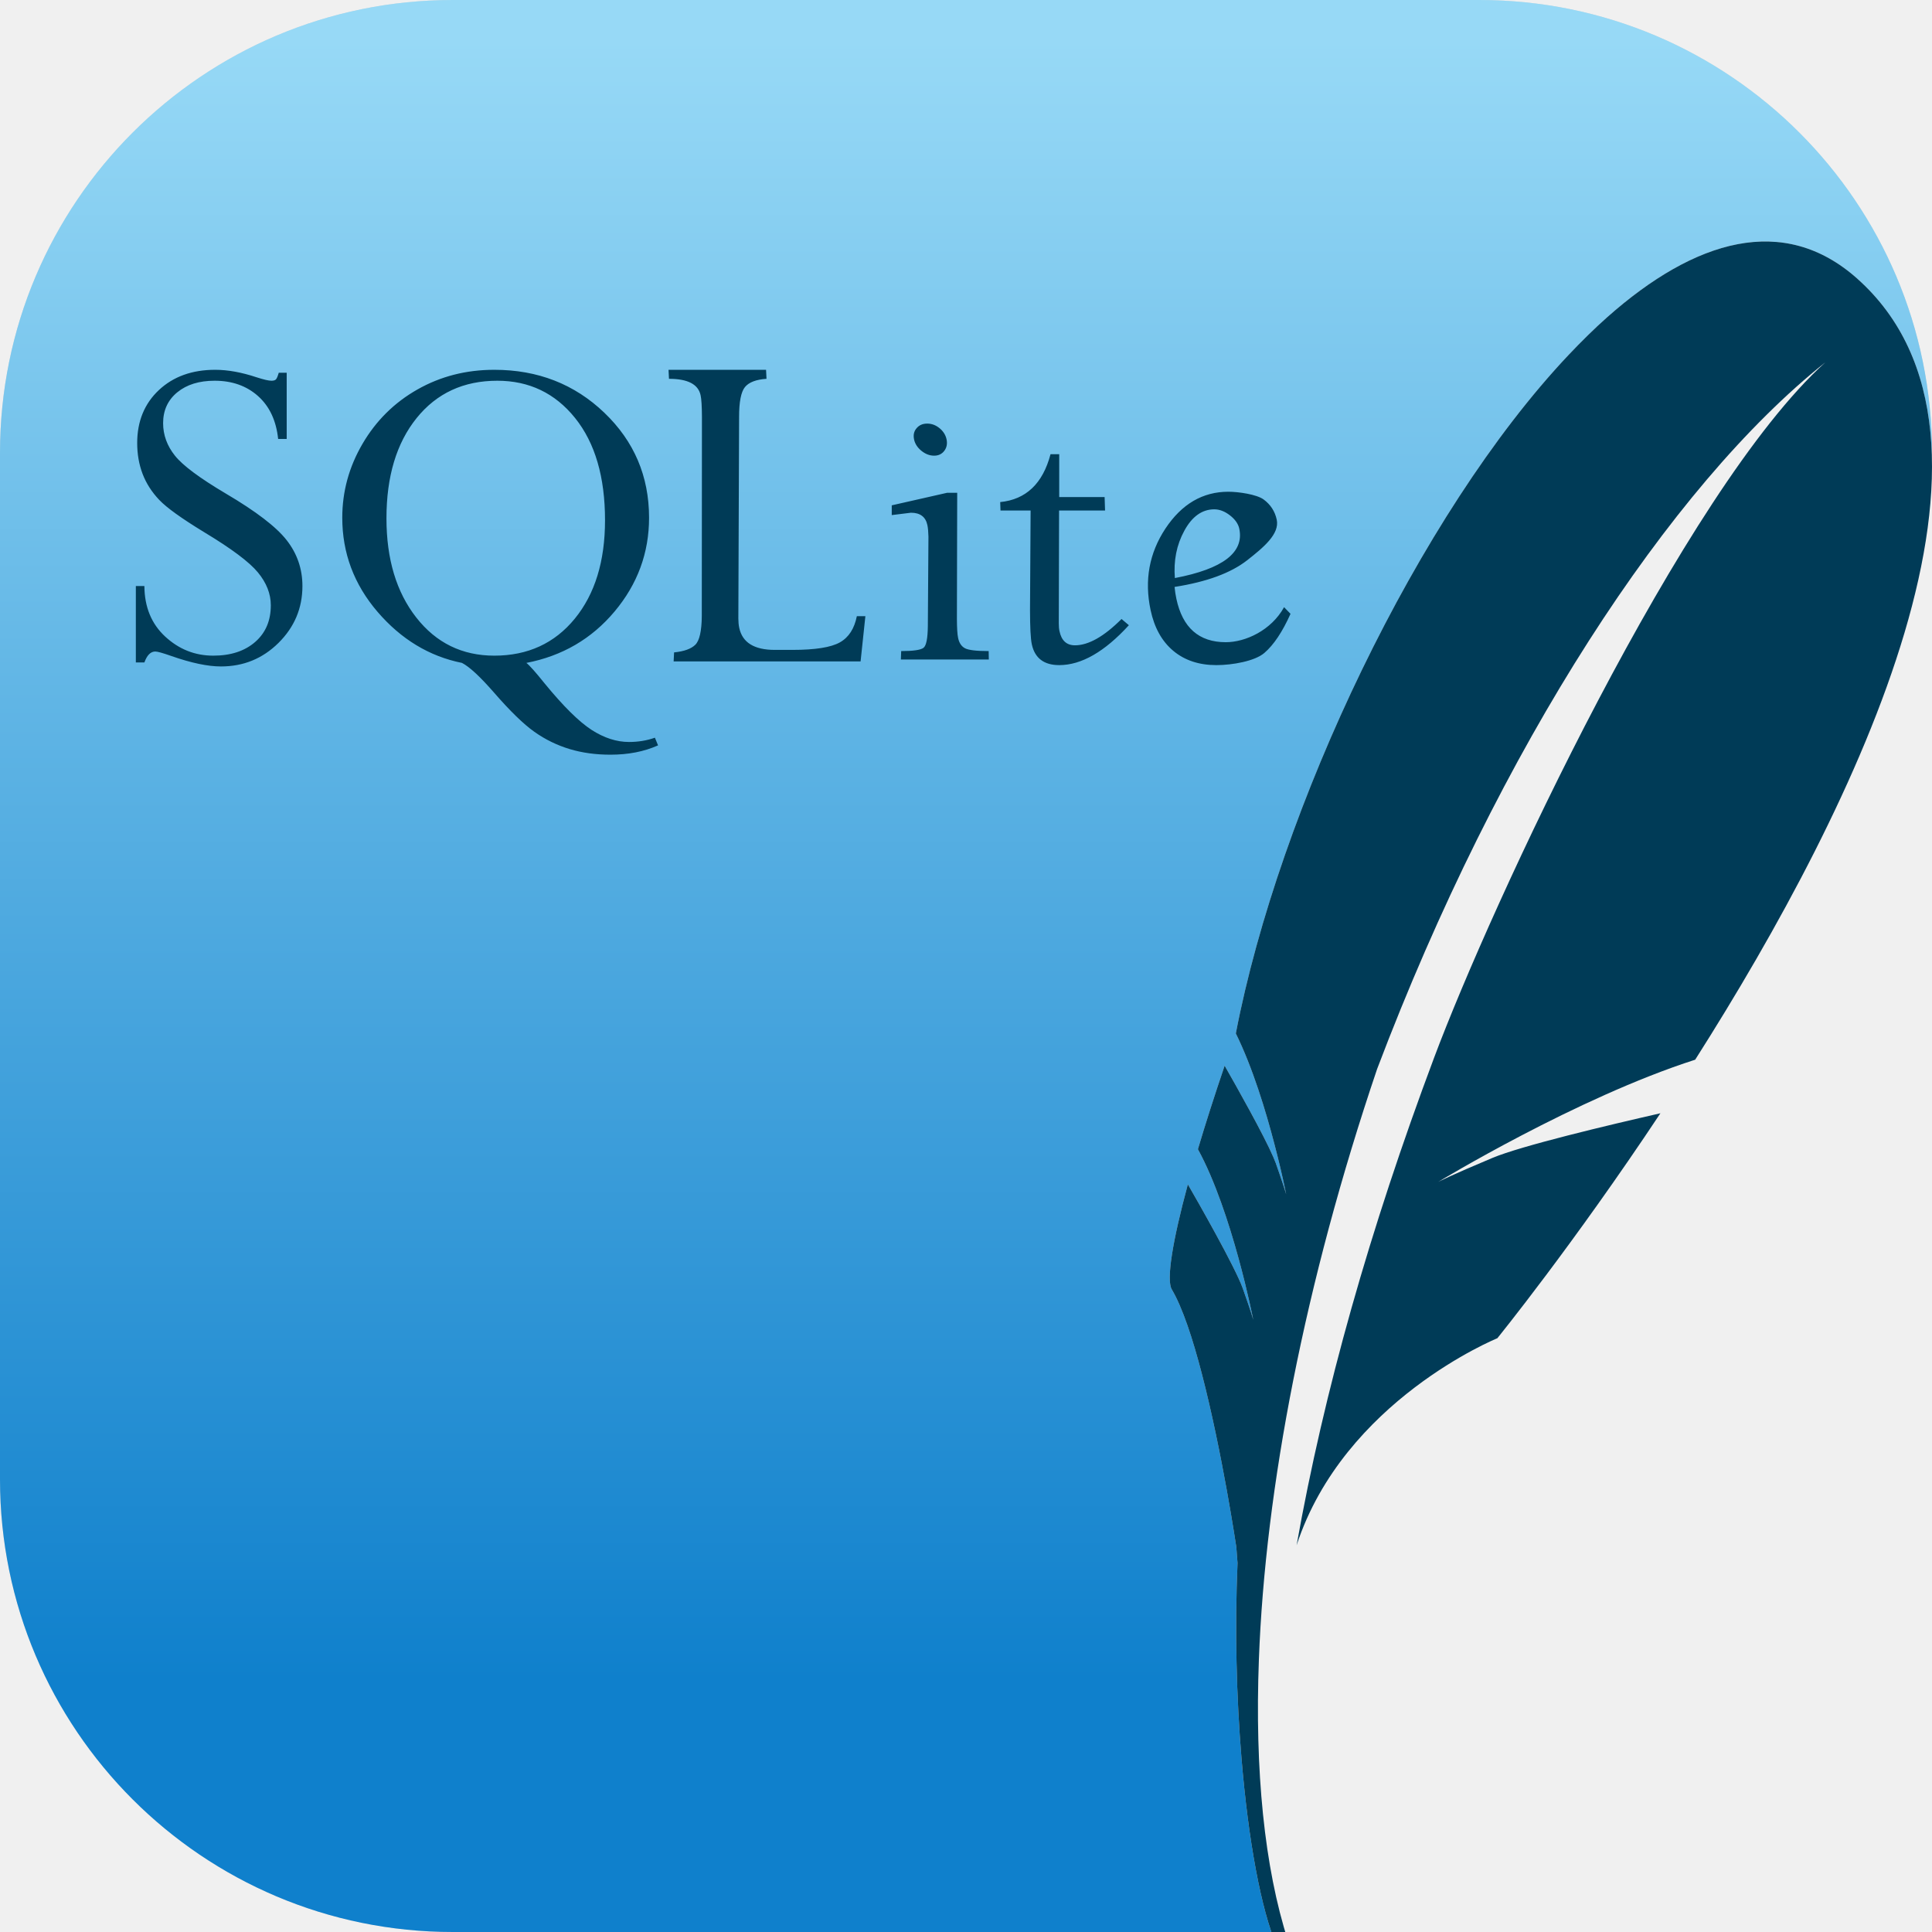
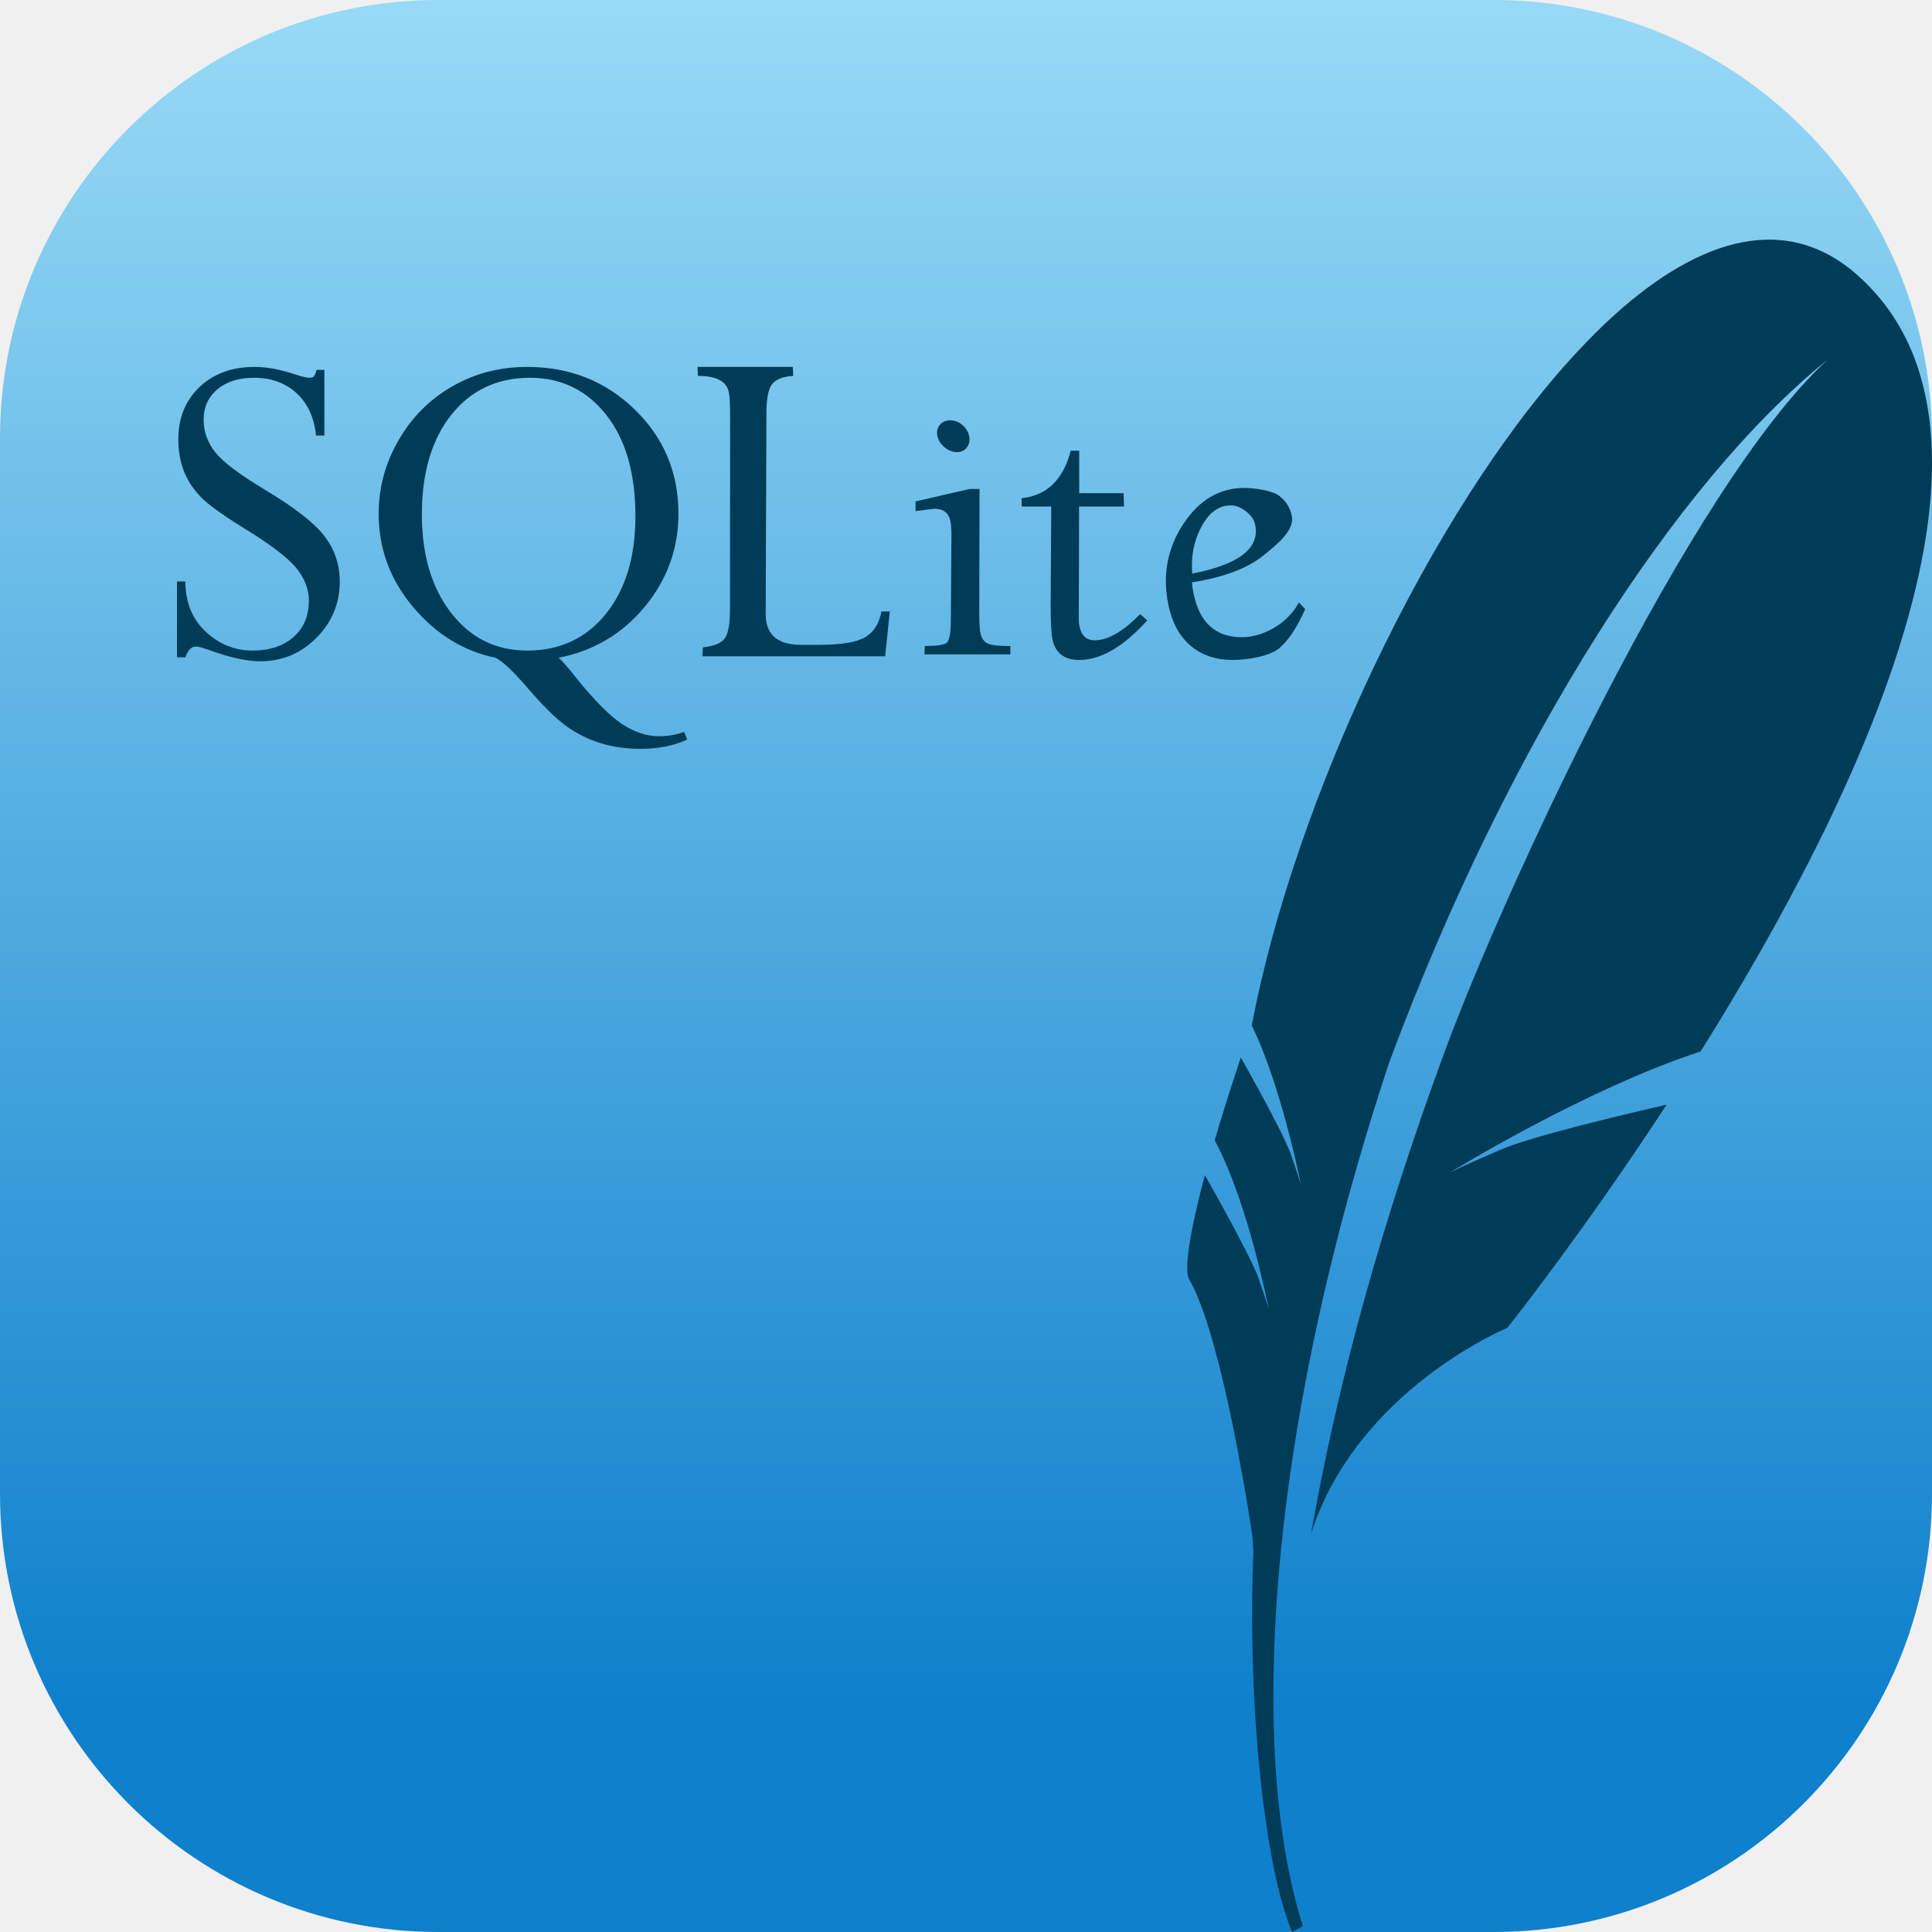
<svg xmlns="http://www.w3.org/2000/svg" width="256" height="256" viewBox="0 0 256 256" fill="none">
-   <g clip-path="url(#clip0_307_145)">
-     <path d="M60 0C26.863 0 0 26.863 0 60V196C0 229.137 26.863 256 60 256H168.46C166.681 250.757 165.288 242.454 164.504 232.977C163.829 224.825 163.605 215.806 163.979 207.107C163.878 205.821 163.817 204.985 163.817 204.985C163.817 204.985 161.943 192.375 159.246 182.016C158.052 177.418 156.693 173.26 155.266 170.85C154.531 169.607 155.346 164.499 157.397 156.934C158.597 159.005 163.66 167.866 164.677 170.722C165.822 173.95 166.062 174.875 166.062 174.875C166.062 174.875 163.285 160.603 158.729 152.275C159.728 148.908 160.921 145.187 162.271 141.209C163.849 143.976 167.436 150.33 168.732 153.341C168.852 153.62 168.96 153.882 169.039 154.098C169.223 154.62 169.378 155.063 169.517 155.469C170.248 157.587 170.426 158.261 170.426 158.261C170.426 158.261 170.155 156.875 169.651 154.737C169.438 153.834 169.173 152.772 168.878 151.641C167.73 147.232 165.986 141.46 163.753 136.937C169.485 107.143 187.934 68.13 207.81 47.069C209.523 45.255 211.244 43.558 212.968 42.028C224.587 31.727 236.36 28.248 246.083 36.91C253.117 43.177 255.995 51.835 256 61.8V60C256 26.863 229.137 0 196 0H60Z" fill="#D9D9D9" />
-     <path d="M60 0C26.863 0 0 26.863 0 60V196C0 229.137 26.863 256 60 256H168.46C166.681 250.757 165.288 242.454 164.504 232.977C163.829 224.825 163.605 215.806 163.979 207.107C163.878 205.821 163.817 204.985 163.817 204.985C163.817 204.985 161.943 192.375 159.246 182.016C158.052 177.418 156.693 173.26 155.266 170.85C154.531 169.607 155.346 164.499 157.397 156.934C158.597 159.005 163.66 167.866 164.677 170.722C165.822 173.95 166.062 174.875 166.062 174.875C166.062 174.875 163.285 160.603 158.729 152.275C159.728 148.908 160.921 145.187 162.271 141.209C163.849 143.976 167.436 150.33 168.732 153.341C168.852 153.62 168.96 153.882 169.039 154.098C169.223 154.62 169.378 155.063 169.517 155.469C170.248 157.587 170.426 158.261 170.426 158.261C170.426 158.261 170.155 156.875 169.651 154.737C169.438 153.834 169.173 152.772 168.878 151.641C167.73 147.232 165.986 141.46 163.753 136.937C169.485 107.143 187.934 68.13 207.81 47.069C209.523 45.255 211.244 43.558 212.968 42.028C224.587 31.727 236.36 28.248 246.083 36.91C253.117 43.177 255.995 51.835 256 61.8V60C256 26.863 229.137 0 196 0H60Z" fill="url(#paint0_linear_307_145)" />
-     <path d="M246.083 36.91C236.36 28.248 224.587 31.727 212.968 42.028C211.244 43.558 209.523 45.255 207.81 47.069C187.934 68.13 169.485 107.143 163.753 136.937C165.986 141.46 167.73 147.232 168.878 151.641C169.173 152.772 169.438 153.834 169.651 154.737C170.155 156.875 170.426 158.261 170.426 158.261C170.426 158.261 170.248 157.587 169.517 155.469C169.378 155.063 169.223 154.62 169.039 154.098C168.96 153.882 168.852 153.62 168.732 153.341C167.436 150.33 163.849 143.976 162.271 141.209C160.921 145.187 159.728 148.908 158.729 152.275C163.285 160.603 166.062 174.875 166.062 174.875C166.062 174.875 165.822 173.95 164.677 170.722C163.66 167.866 158.597 159.005 157.397 156.934C155.346 164.499 154.531 169.607 155.266 170.85C156.693 173.26 158.052 177.418 159.246 182.016C161.943 192.375 163.817 204.985 163.817 204.985C163.817 204.985 163.878 205.821 163.979 207.107C163.605 215.806 163.829 224.825 164.504 232.977C165.397 243.768 167.079 253.039 169.223 258L170.678 257.207C167.53 247.433 166.251 234.623 166.811 219.849C167.658 197.268 172.861 170.036 182.473 141.653C198.713 98.806 221.245 64.429 241.867 48.011C223.071 64.967 197.632 119.85 190.017 140.174C181.491 162.933 175.448 184.291 171.807 204.753C178.09 185.57 198.405 177.324 198.405 177.324C198.405 177.324 208.369 165.05 220.013 147.514C213.038 149.103 201.585 151.823 197.748 153.433C192.09 155.804 190.565 156.613 190.565 156.613C190.565 156.613 208.895 145.463 224.621 140.415C246.249 106.39 269.811 58.053 246.083 36.91" fill="#003B57" />
-     <path d="M28.52 49C25.457 49 22.966 49.895 21.057 51.683C19.147 53.473 18.179 55.82 18.179 58.695C18.179 60.185 18.419 61.543 18.893 62.788C19.367 64.035 20.105 65.191 21.096 66.235C22.088 67.28 24.073 68.7 27.032 70.505C30.662 72.691 33.037 74.466 34.177 75.851C35.318 77.236 35.884 78.687 35.884 80.199C35.884 82.225 35.209 83.841 33.82 85.056C32.429 86.272 30.569 86.878 28.262 86.878C25.829 86.878 23.71 86.032 21.89 84.351C20.071 82.669 19.152 80.443 19.131 77.653H18V87.779H19.131C19.477 86.82 19.955 86.329 20.58 86.329C20.881 86.329 21.586 86.534 22.684 86.917C25.356 87.855 27.55 88.308 29.274 88.308C32.246 88.308 34.783 87.281 36.897 85.194C39.007 83.107 40.073 80.591 40.073 77.653C40.073 75.375 39.369 73.349 37.989 71.582C36.608 69.813 33.922 67.756 29.91 65.393C26.457 63.346 24.215 61.679 23.181 60.379C22.145 59.081 21.613 57.646 21.613 56.07C21.613 54.366 22.247 52.998 23.498 51.977C24.75 50.955 26.389 50.449 28.441 50.449C30.75 50.449 32.674 51.125 34.197 52.486C35.718 53.849 36.598 55.738 36.857 58.166H37.989V49.392H36.936C36.808 49.839 36.689 50.125 36.579 50.254C36.473 50.381 36.268 50.449 35.964 50.449C35.598 50.449 34.945 50.297 34.019 49.999C32.034 49.339 30.203 49 28.52 49ZM65.5 49C61.767 49 58.379 49.868 55.317 51.605C52.251 53.339 49.824 55.746 48.032 58.812C46.242 61.878 45.353 65.135 45.353 68.605C45.353 73.267 46.899 77.421 50.017 81.061C53.137 84.699 56.875 86.966 61.212 87.838C62.204 88.347 63.623 89.663 65.48 91.794C67.573 94.198 69.344 95.932 70.8 96.964C72.254 97.997 73.825 98.754 75.484 99.256C77.145 99.755 78.941 100 80.883 100C83.235 100 85.341 99.597 87.195 98.766L86.778 97.748C85.702 98.131 84.554 98.316 83.345 98.316C81.703 98.316 80.045 97.782 78.382 96.71C76.722 95.635 74.646 93.585 72.169 90.56C71.005 89.111 70.202 88.196 69.748 87.838C74.493 86.923 78.396 84.654 81.439 81.022C84.482 77.392 86.004 73.248 86.004 68.605C86.004 63.091 84.016 58.458 80.069 54.68C76.119 50.901 71.262 49 65.5 49ZM88.585 49L88.644 50.195C91.129 50.195 92.521 50.917 92.833 52.369C92.948 52.888 93.002 53.847 93.011 55.228L92.991 81.649C92.971 83.622 92.686 84.882 92.138 85.429C91.589 85.972 90.662 86.311 89.319 86.447L89.26 87.642H114.032L114.667 81.649H113.536C113.213 83.281 112.472 84.451 111.293 85.115C110.11 85.784 108.02 86.114 105 86.114H102.658C99.941 86.114 98.369 85.145 97.954 83.196C97.868 82.81 97.839 82.397 97.835 81.942L97.934 55.228C97.933 53.258 98.186 51.938 98.708 51.291C99.236 50.648 100.188 50.287 101.566 50.195L101.507 49H88.585H88.585ZM65.897 50.449C70.106 50.449 73.544 52.085 76.199 55.385C78.853 58.685 80.169 63.209 80.169 68.938C80.169 74.366 78.834 78.712 76.159 81.982C73.484 85.25 69.924 86.878 65.5 86.878C61.25 86.878 57.803 85.199 55.158 81.825C52.516 78.451 51.208 74.07 51.208 68.683C51.208 63.148 52.532 58.716 55.198 55.404C57.863 52.096 61.431 50.449 65.897 50.449ZM122.865 56.129C122.261 56.129 121.8 56.33 121.456 56.736C121.103 57.14 120.995 57.63 121.118 58.225C121.237 58.801 121.567 59.307 122.091 59.733C122.612 60.158 123.174 60.379 123.778 60.379C124.362 60.379 124.808 60.158 125.128 59.733C125.448 59.307 125.545 58.801 125.426 58.225C125.302 57.63 124.984 57.14 124.493 56.736C123.996 56.33 123.449 56.129 122.865 56.129ZM139.201 60.183C138.174 64.08 135.949 66.189 132.532 66.529L132.571 67.645H136.561L136.482 80.846C136.488 83.103 136.558 84.605 136.72 85.37C137.113 87.201 138.325 88.131 140.352 88.131C143.286 88.131 146.364 86.368 149.582 82.843L148.61 82.021C146.286 84.342 144.231 85.507 142.437 85.507C141.334 85.507 140.65 84.881 140.392 83.646C140.321 83.346 140.293 82.996 140.293 82.589L140.333 67.645H146.426L146.367 65.863H140.352V60.183H139.201H139.201ZM162.762 65.158C159.354 65.158 156.581 66.79 154.426 70.035C152.281 73.284 151.617 76.885 152.461 80.846C152.957 83.166 153.945 84.964 155.458 86.232C156.968 87.499 158.884 88.131 161.174 88.131C163.307 88.131 166.277 87.599 167.526 86.525C168.779 85.453 169.934 83.715 171 81.335L170.146 80.454C168.446 83.541 165.013 85.096 162.425 85.096C158.866 85.096 156.687 83.169 155.875 79.338C155.769 78.849 155.69 78.323 155.636 77.771C159.87 77.109 163.078 75.938 165.244 74.245C167.407 72.552 169.58 70.756 169.174 68.859C168.932 67.732 168.339 66.846 167.427 66.176C166.503 65.507 164.103 65.158 162.762 65.158ZM125.505 65.295L118.161 66.96V68.252L120.701 67.939C121.932 67.939 122.656 68.489 122.885 69.584C122.962 69.951 123.01 70.465 123.024 71.112L122.944 82.961C122.924 84.6 122.739 85.554 122.369 85.84C121.995 86.127 121.009 86.271 119.411 86.271L119.371 87.387H131.023L131.003 86.271C129.384 86.271 128.335 86.145 127.867 85.899C127.407 85.654 127.091 85.209 126.954 84.528C126.848 84.037 126.802 83.19 126.795 82.021L126.835 65.295H125.505H125.505ZM160.897 67.489C161.606 67.489 162.291 67.759 162.981 68.291C163.661 68.822 164.076 69.413 164.211 70.054C164.876 73.204 162.045 75.382 155.676 76.596C155.494 74.299 155.898 72.213 156.927 70.328C157.948 68.445 159.278 67.489 160.897 67.489Z" fill="#003B57" />
+   <g clip-path="url(#clip0_141_14)">
+     <path d="M58.088 0H197.912C229.993 0 256 26.007 256 58.088V197.912C256 229.993 229.993 256 197.912 256H58.088C26.007 256 0 229.993 0 197.912V58.088C0 26.007 26.007 0 58.088 0Z" fill="url(#paint0_linear_141_14)" />
+     <path d="M246.309 36.623C236.809 28.029 225.306 31.482 213.953 41.702C212.268 43.22 210.587 44.905 208.913 46.704C189.492 67.602 171.466 106.312 165.865 135.876C168.047 140.363 169.751 146.091 170.872 150.466C171.161 151.588 171.42 152.642 171.628 153.538C172.12 155.659 172.385 157.034 172.385 157.034C172.385 157.034 172.211 156.365 171.497 154.264C171.361 153.861 171.21 153.421 171.03 152.903C170.953 152.689 170.847 152.429 170.73 152.152C169.463 149.165 165.959 142.86 164.417 140.114C163.098 144.062 161.932 147.754 160.956 151.095C165.408 159.358 168.121 173.519 168.121 173.519C168.121 173.519 167.886 172.602 166.768 169.399C165.774 166.565 160.827 157.772 159.654 155.718C157.65 163.224 156.854 168.292 157.572 169.526C158.966 171.917 160.294 176.043 161.461 180.605C164.096 190.884 165.927 203.396 165.927 203.396C165.927 203.396 165.987 204.226 166.086 205.502C165.72 214.133 165.939 223.082 166.599 231.171C167.471 241.878 169.115 251.077 171.21 256L172.631 255.213C169.555 245.515 168.306 232.804 168.853 218.145C169.68 195.739 174.764 168.718 184.156 140.555C200.024 98.04 222.04 63.929 242.19 47.639C223.824 64.463 198.968 118.921 191.527 139.087C183.197 161.67 177.292 182.862 173.734 203.166C179.873 184.132 199.723 175.949 199.723 175.949C199.723 175.949 209.459 163.771 220.836 146.371C214.021 147.947 202.83 150.646 199.081 152.244C193.553 154.596 192.063 155.399 192.063 155.399C192.063 155.399 209.973 144.335 225.339 139.327C246.472 105.565 269.494 57.603 246.309 36.623Z" fill="#003B57" />
+     <path d="M33.73 48.62C30.738 48.62 28.304 49.508 26.438 51.282C24.572 53.059 23.626 55.387 23.626 58.24C23.626 59.718 23.861 61.066 24.324 62.301C24.787 63.539 25.508 64.686 26.477 65.722C27.446 66.758 29.385 68.167 32.276 69.958C35.823 72.128 38.144 73.888 39.258 75.263C40.373 76.637 40.926 78.077 40.926 79.578C40.926 81.587 40.266 83.191 38.909 84.397C37.55 85.603 35.732 86.204 33.478 86.204C31.101 86.204 29.031 85.365 27.253 83.698C25.474 82.028 24.577 79.819 24.557 77.051H23.451V87.098H24.557C24.894 86.147 25.361 85.66 25.973 85.66C26.267 85.66 26.955 85.864 28.028 86.243C30.639 87.174 32.782 87.623 34.468 87.623C37.371 87.623 39.85 86.604 41.915 84.533C43.977 82.463 45.018 79.966 45.018 77.051C45.018 74.791 44.331 72.78 42.982 71.027C41.633 69.272 39.009 67.23 35.088 64.886C31.714 62.855 29.524 61.2 28.513 59.911C27.501 58.623 26.981 57.199 26.981 55.636C26.981 53.945 27.601 52.587 28.824 51.574C30.046 50.56 31.648 50.058 33.653 50.058C35.909 50.058 37.789 50.729 39.277 52.079C40.764 53.432 41.623 55.306 41.876 57.715H42.982V49.009H41.954C41.828 49.453 41.712 49.736 41.605 49.864C41.501 49.991 41.301 50.058 41.004 50.058C40.646 50.058 40.008 49.907 39.103 49.611C37.163 48.957 35.375 48.62 33.73 48.62ZM69.863 48.62C66.216 48.62 62.905 49.481 59.914 51.205C56.917 52.925 54.546 55.314 52.796 58.356C51.046 61.398 50.177 64.63 50.177 68.073C50.177 72.699 51.689 76.82 54.735 80.433C57.783 84.043 61.436 86.292 65.674 87.157C66.643 87.662 68.029 88.968 69.844 91.082C71.889 93.468 73.619 95.188 75.042 96.213C76.463 97.238 77.998 97.989 79.619 98.486C81.242 98.982 82.997 99.225 84.894 99.225C87.192 99.225 89.25 98.825 91.062 98L90.655 96.99C89.603 97.37 88.481 97.553 87.299 97.553C85.696 97.553 84.075 97.024 82.451 95.96C80.828 94.894 78.8 92.859 76.38 89.858C75.243 88.42 74.457 87.513 74.014 87.157C78.651 86.249 82.464 83.998 85.437 80.394C88.41 76.792 89.898 72.68 89.898 68.073C89.898 62.602 87.956 58.004 84.099 54.256C80.24 50.507 75.493 48.62 69.863 48.62ZM92.419 48.62L92.478 49.806C94.906 49.806 96.266 50.522 96.57 51.963C96.683 52.478 96.735 53.43 96.745 54.8L96.725 81.016C96.705 82.974 96.427 84.224 95.891 84.766C95.355 85.305 94.449 85.642 93.137 85.777L93.079 86.962H117.284L117.904 81.016H116.799C116.484 82.636 115.76 83.796 114.608 84.455C113.452 85.12 111.41 85.447 108.459 85.447H106.17C103.516 85.447 101.98 84.485 101.574 82.551C101.49 82.168 101.462 81.758 101.458 81.307L101.555 54.8C101.554 52.845 101.801 51.535 102.311 50.894C102.827 50.255 103.757 49.897 105.103 49.806L105.046 48.62H92.419ZM70.251 50.058C74.364 50.058 77.723 51.681 80.317 54.955C82.911 58.23 84.196 62.719 84.196 68.403C84.196 73.79 82.892 78.102 80.278 81.346C77.665 84.589 74.186 86.204 69.863 86.204C65.71 86.204 62.343 84.538 59.758 81.191C57.177 77.843 55.899 73.496 55.899 68.151C55.899 62.658 57.192 58.261 59.797 54.975C62.401 51.692 65.887 50.058 70.251 50.058ZM125.915 55.694C125.325 55.694 124.874 55.894 124.538 56.296C124.193 56.697 124.088 57.183 124.208 57.773C124.324 58.346 124.646 58.847 125.158 59.27C125.667 59.692 126.217 59.911 126.807 59.911C127.377 59.911 127.813 59.692 128.126 59.27C128.439 58.847 128.533 58.346 128.417 57.773C128.296 57.183 127.985 56.697 127.505 56.296C127.02 55.894 126.485 55.694 125.915 55.694ZM141.877 59.717C140.873 63.583 138.699 65.676 135.36 66.013L135.398 67.121H139.297L139.22 80.219C139.226 82.458 139.294 83.949 139.452 84.708C139.836 86.525 141.021 87.448 143.001 87.448C145.868 87.448 148.876 85.698 152.02 82.201L151.07 81.385C148.799 83.688 146.791 84.844 145.038 84.844C143.961 84.844 143.292 84.223 143.04 82.998C142.971 82.7 142.944 82.353 142.944 81.948L142.983 67.121H148.936L148.878 65.352H143.001V59.717H141.877ZM164.898 64.653C161.568 64.653 158.859 66.273 156.753 69.492C154.657 72.716 154.008 76.288 154.833 80.219C155.318 82.521 156.283 84.305 157.761 85.563C159.237 86.82 161.109 87.448 163.346 87.448C165.431 87.448 168.333 86.919 169.553 85.855C170.777 84.79 171.906 83.066 172.947 80.705L172.113 79.83C170.452 82.894 167.097 84.436 164.569 84.436C161.091 84.436 158.962 82.524 158.169 78.722C158.065 78.237 157.988 77.716 157.935 77.168C162.072 76.512 165.207 75.35 167.323 73.67C169.437 71.989 171.56 70.208 171.163 68.326C170.927 67.207 170.347 66.328 169.456 65.663C168.553 64.999 166.208 64.653 164.898 64.653ZM128.494 64.789L121.318 66.441V67.723L123.8 67.412C125.003 67.412 125.71 67.958 125.934 69.045C126.009 69.408 126.056 69.919 126.07 70.561L125.992 82.318C125.972 83.945 125.792 84.891 125.43 85.174C125.065 85.459 124.101 85.602 122.54 85.602L122.501 86.71H133.886L133.866 85.602C132.284 85.602 131.259 85.477 130.802 85.233C130.353 84.99 130.044 84.549 129.91 83.872C129.806 83.385 129.762 82.545 129.755 81.385L129.794 64.789H128.494ZM163.076 66.965C163.768 66.965 164.438 67.233 165.112 67.762C165.776 68.289 166.182 68.875 166.314 69.511C166.964 72.637 164.197 74.798 157.974 76.002C157.796 73.723 158.191 71.654 159.197 69.783C160.194 67.915 161.494 66.965 163.076 66.965Z" fill="#003B57" />
  </g>
  <defs>
-     <linearGradient id="paint0_linear_307_145" x1="147.614" y1="5.239" x2="147.614" y2="241.763" gradientUnits="userSpaceOnUse">
+     <linearGradient id="paint0_linear_141_14" x1="148.165" y1="1.788" x2="148.165" y2="244.961" gradientUnits="userSpaceOnUse">
      <stop stop-color="#97D9F6" />
      <stop offset="0.92" stop-color="#0F80CC" />
      <stop offset="1" stop-color="#0F80CC" />
    </linearGradient>
-     <clipPath id="clip0_307_145">
-       <rect width="256" height="256" rx="60" fill="white" />
+     <clipPath id="clip0_141_14">
+       <rect width="256" height="256" fill="white" />
    </clipPath>
  </defs>
</svg>
